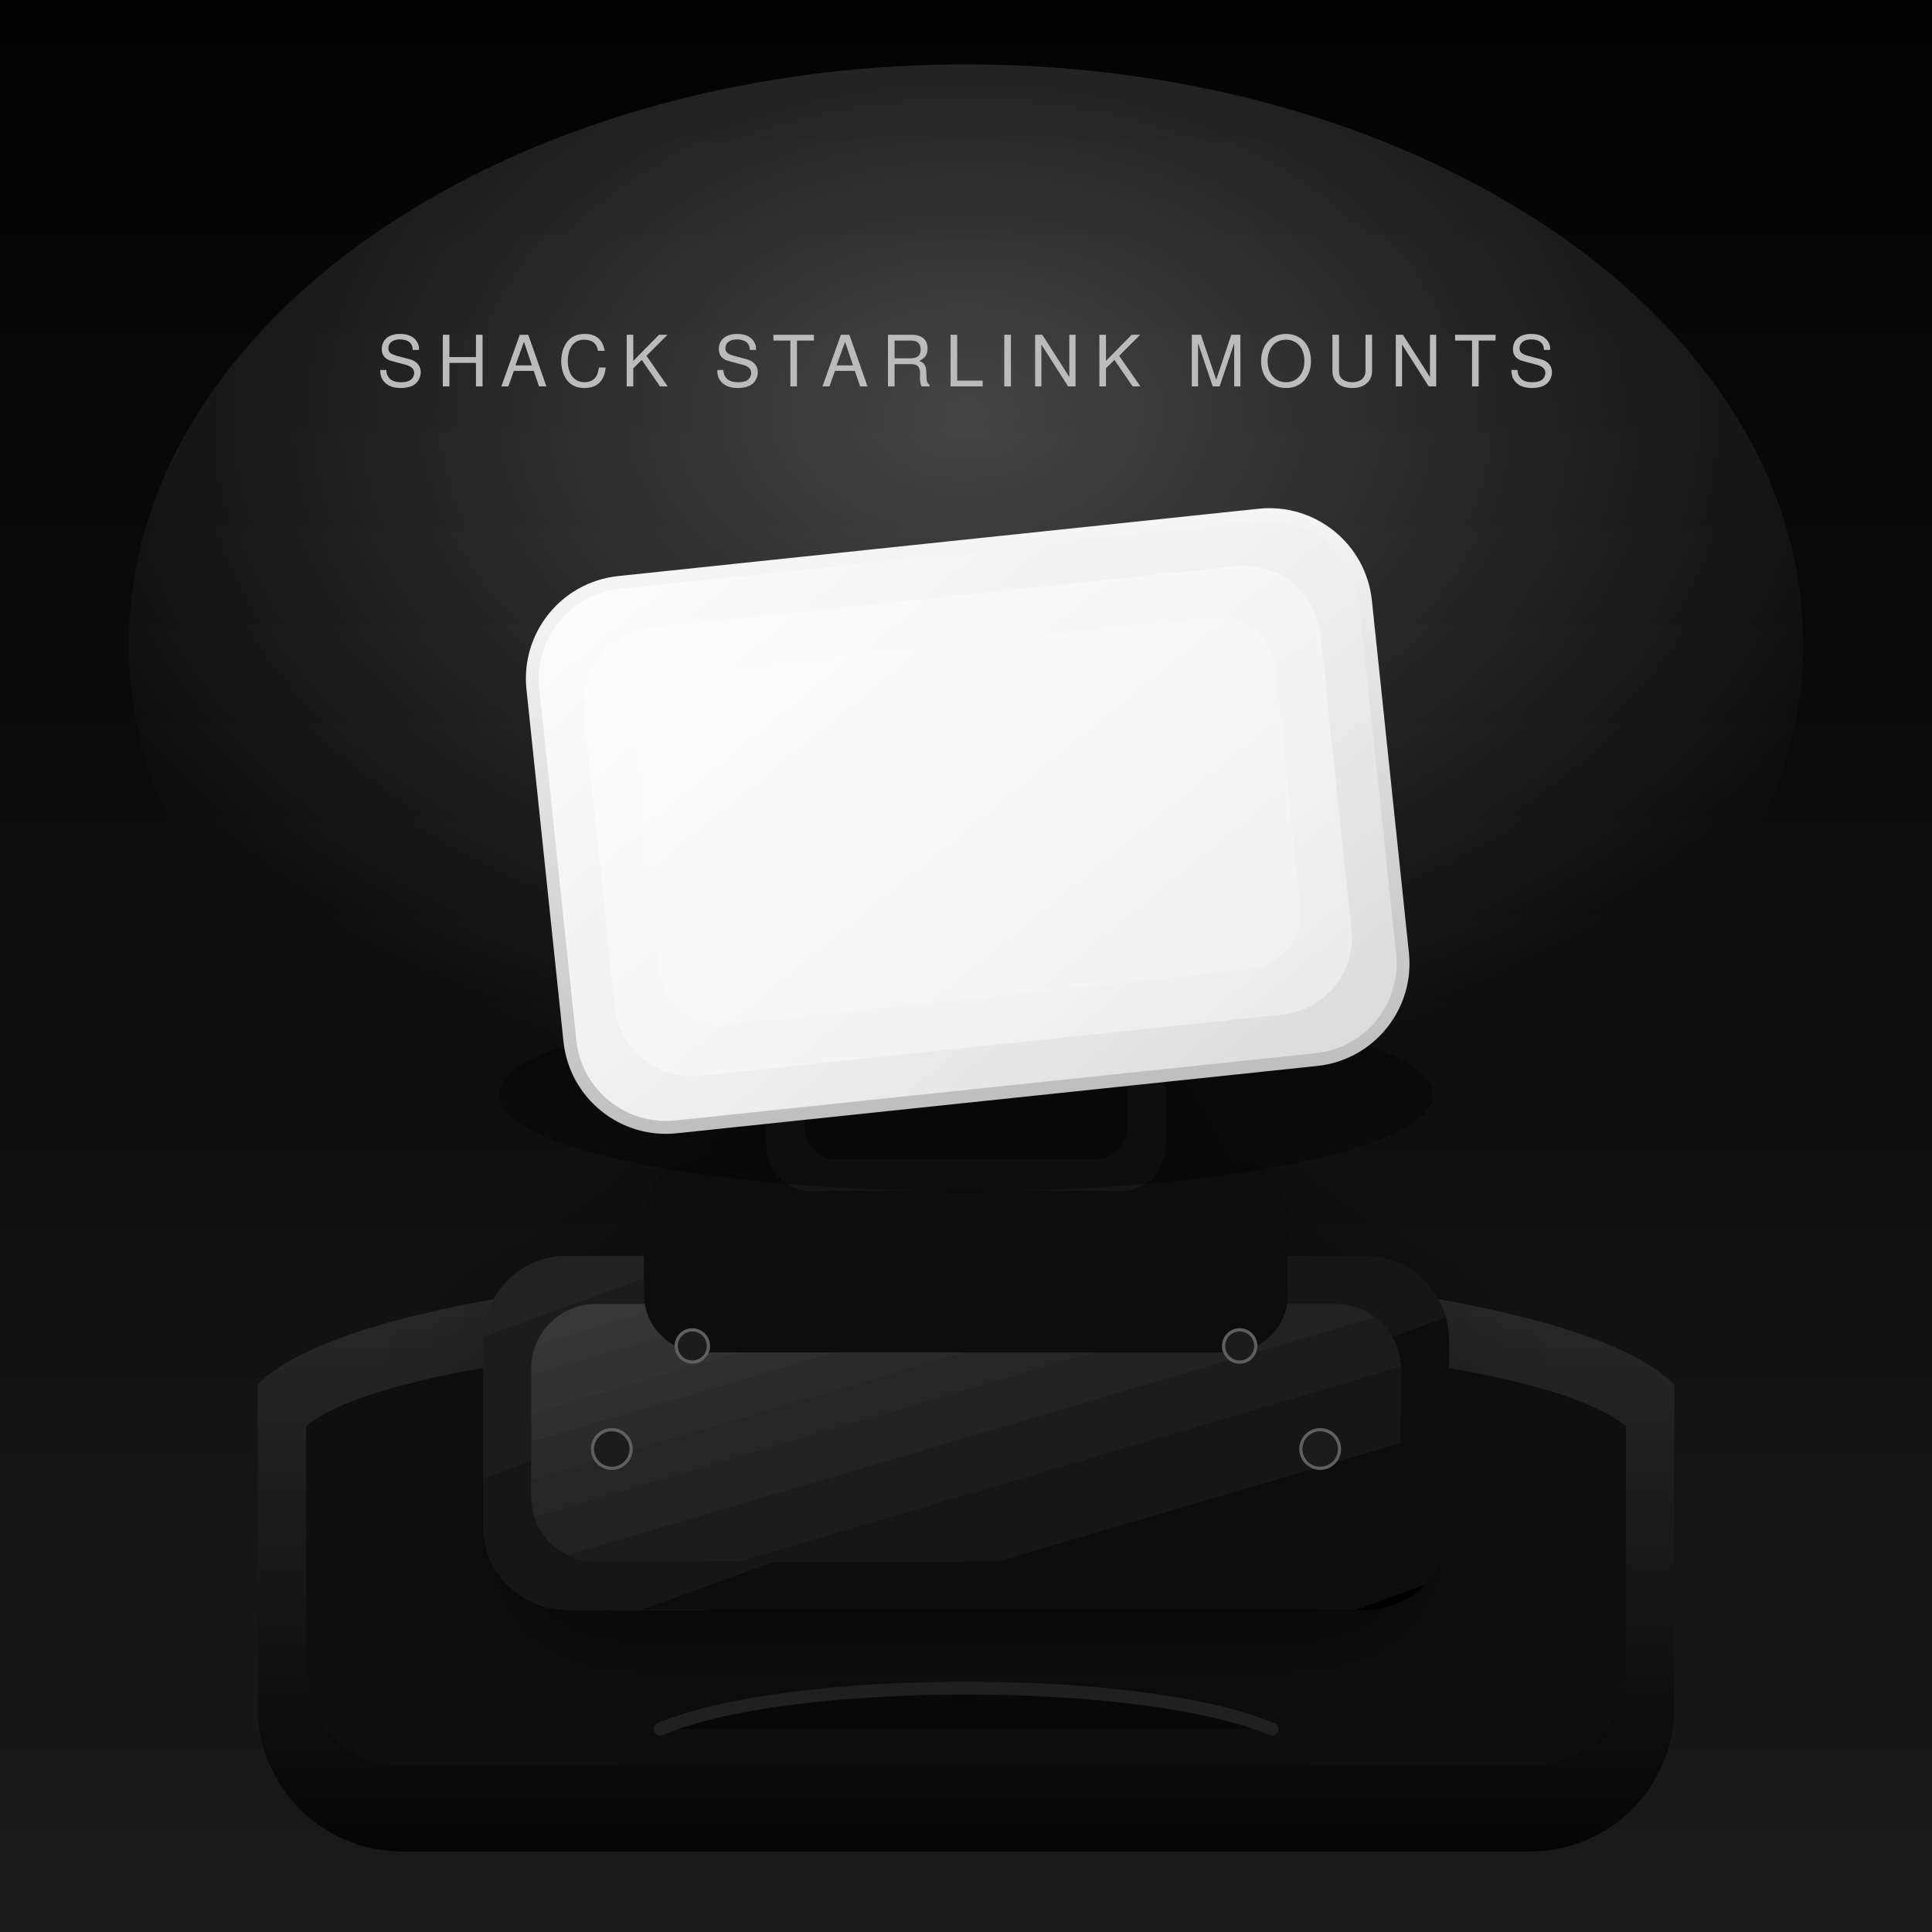
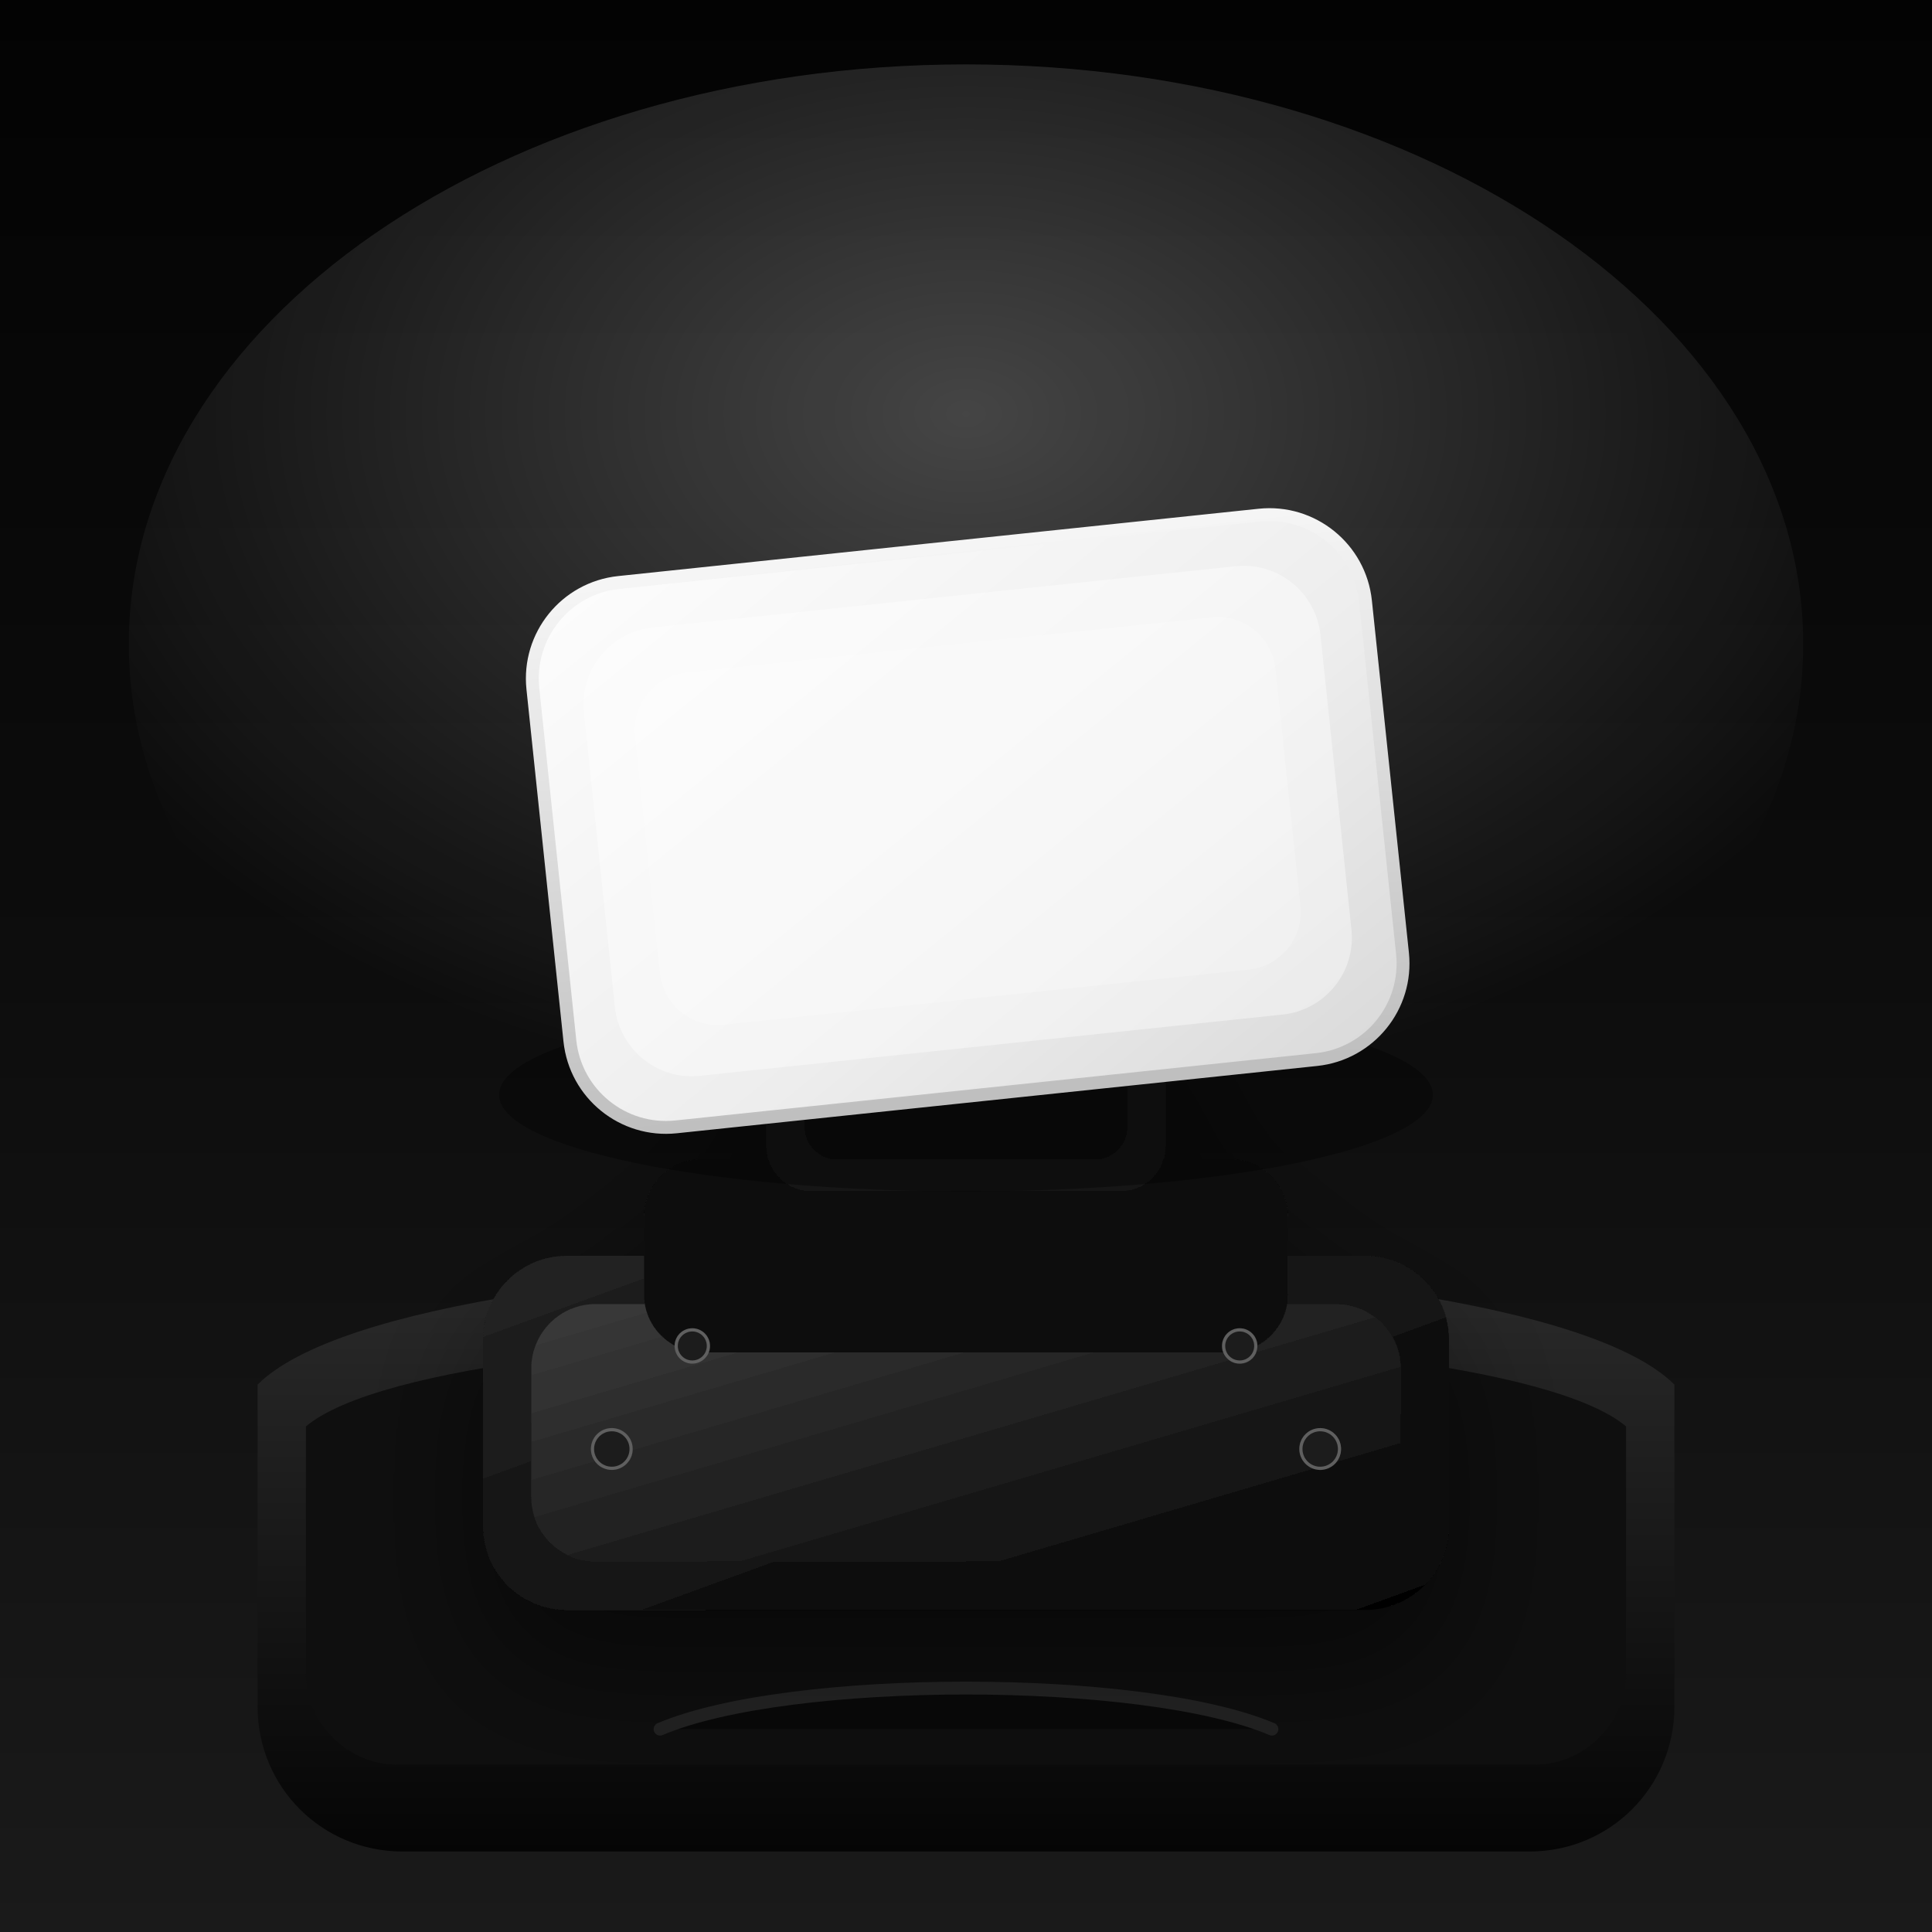
<svg xmlns="http://www.w3.org/2000/svg" viewBox="0 0 600 600">
  <defs>
    <linearGradient id="bgGradient" x1="50%" y1="0%" x2="50%" y2="100%">
      <stop offset="0%" stop-color="#030303" />
      <stop offset="50%" stop-color="#0d0d0d" />
      <stop offset="100%" stop-color="#1a1a1a" />
    </linearGradient>
    <radialGradient id="glow" cx="50%" cy="30%" r="60%">
      <stop offset="0%" stop-color="#ffffff" stop-opacity="0.25" />
      <stop offset="100%" stop-color="#ffffff" stop-opacity="0" />
    </radialGradient>
    <linearGradient id="dishGradient" x1="0%" y1="0%" x2="100%" y2="100%">
      <stop offset="0%" stop-color="#fdfdfd" />
      <stop offset="60%" stop-color="#ededed" />
      <stop offset="100%" stop-color="#d9d9d9" />
    </linearGradient>
    <linearGradient id="dishEdge" x1="0%" y1="0%" x2="0%" y2="100%">
      <stop offset="0%" stop-color="#f5f5f5" />
      <stop offset="100%" stop-color="#bfbfbf" />
    </linearGradient>
    <linearGradient id="baseGradient" x1="0%" y1="0%" x2="100%" y2="100%">
      <stop offset="0%" stop-color="#3b3b3b" />
      <stop offset="100%" stop-color="#050505" />
    </linearGradient>
    <linearGradient id="baseLipGradient" x1="0%" y1="0%" x2="100%" y2="100%">
      <stop offset="0%" stop-color="#232323" />
      <stop offset="100%" stop-color="#050505" />
    </linearGradient>
    <linearGradient id="roofGradient" x1="50%" y1="0%" x2="50%" y2="100%">
      <stop offset="0%" stop-color="#2b2b2b" />
      <stop offset="100%" stop-color="#050505" />
    </linearGradient>
    <filter id="softShadow" x="-50%" y="-50%" width="200%" height="200%">
      <feDropShadow dx="0" dy="20" stdDeviation="20" flood-color="#000000" flood-opacity="0.45" />
    </filter>
  </defs>
  <rect width="600" height="600" fill="url(#bgGradient)" />
  <ellipse cx="300" cy="200" rx="260" ry="180" fill="url(#glow)" />
  <path d="M80 430 C130 380 470 380 520 430 L520 530 C520 555 500 575 475 575 L125 575 C100 575 80 555 80 530 Z" fill="url(#roofGradient)" />
  <path d="M95 443 C140 405 460 405 505 443 L505 520 C505 535 492 548 477 548 L123 548 C108 548 95 535 95 520 Z" fill="#0f0f0f" />
  <g filter="url(#softShadow)">
    <rect x="150" y="390" width="300" height="110" rx="26" fill="url(#baseLipGradient)" />
    <rect x="165" y="405" width="270" height="80" rx="20" fill="url(#baseGradient)" />
    <rect x="200" y="360" width="200" height="60" rx="18" fill="#101010" />
    <rect x="210" y="370" width="180" height="40" rx="12" fill="#090909" />
    <circle cx="190" cy="450" r="6" fill="#1c1c1c" stroke="#5e5e5e" stroke-width="1" />
    <circle cx="410" cy="450" r="6" fill="#1c1c1c" stroke="#5e5e5e" stroke-width="1" />
    <circle cx="215" cy="418" r="5" fill="#1c1c1c" stroke="#5e5e5e" stroke-width="1" />
    <circle cx="385" cy="418" r="5" fill="#1c1c1c" stroke="#5e5e5e" stroke-width="1" />
    <rect x="238" y="310" width="124" height="60" rx="14" fill="#121212" />
    <rect x="250" y="320" width="100" height="40" rx="10" fill="#090909" />
  </g>
  <ellipse cx="300" cy="340" rx="145" ry="30" fill="#000000" opacity="0.35" />
  <g transform="rotate(-6 300 250)">
    <rect x="170" y="170" width="260" height="170" rx="30" fill="url(#dishGradient)" stroke="url(#dishEdge)" stroke-width="4" />
    <rect x="185" y="185" width="230" height="140" rx="24" fill="#ffffff" opacity="0.4" />
    <rect x="200" y="200" width="200" height="110" rx="18" fill="#ffffff" opacity="0.2" />
  </g>
  <path d="M205 537 C245 520 355 520 395 537" stroke="#3b3b3b" stroke-width="4" stroke-linecap="round" opacity="0.4" />
-   <text x="300" y="120" text-anchor="middle" font-family="Helvetica, Arial, sans-serif" font-size="22" letter-spacing="4" fill="#bbbbbb">
-     SHACK STARLINK MOUNTS
-   </text>
</svg>
